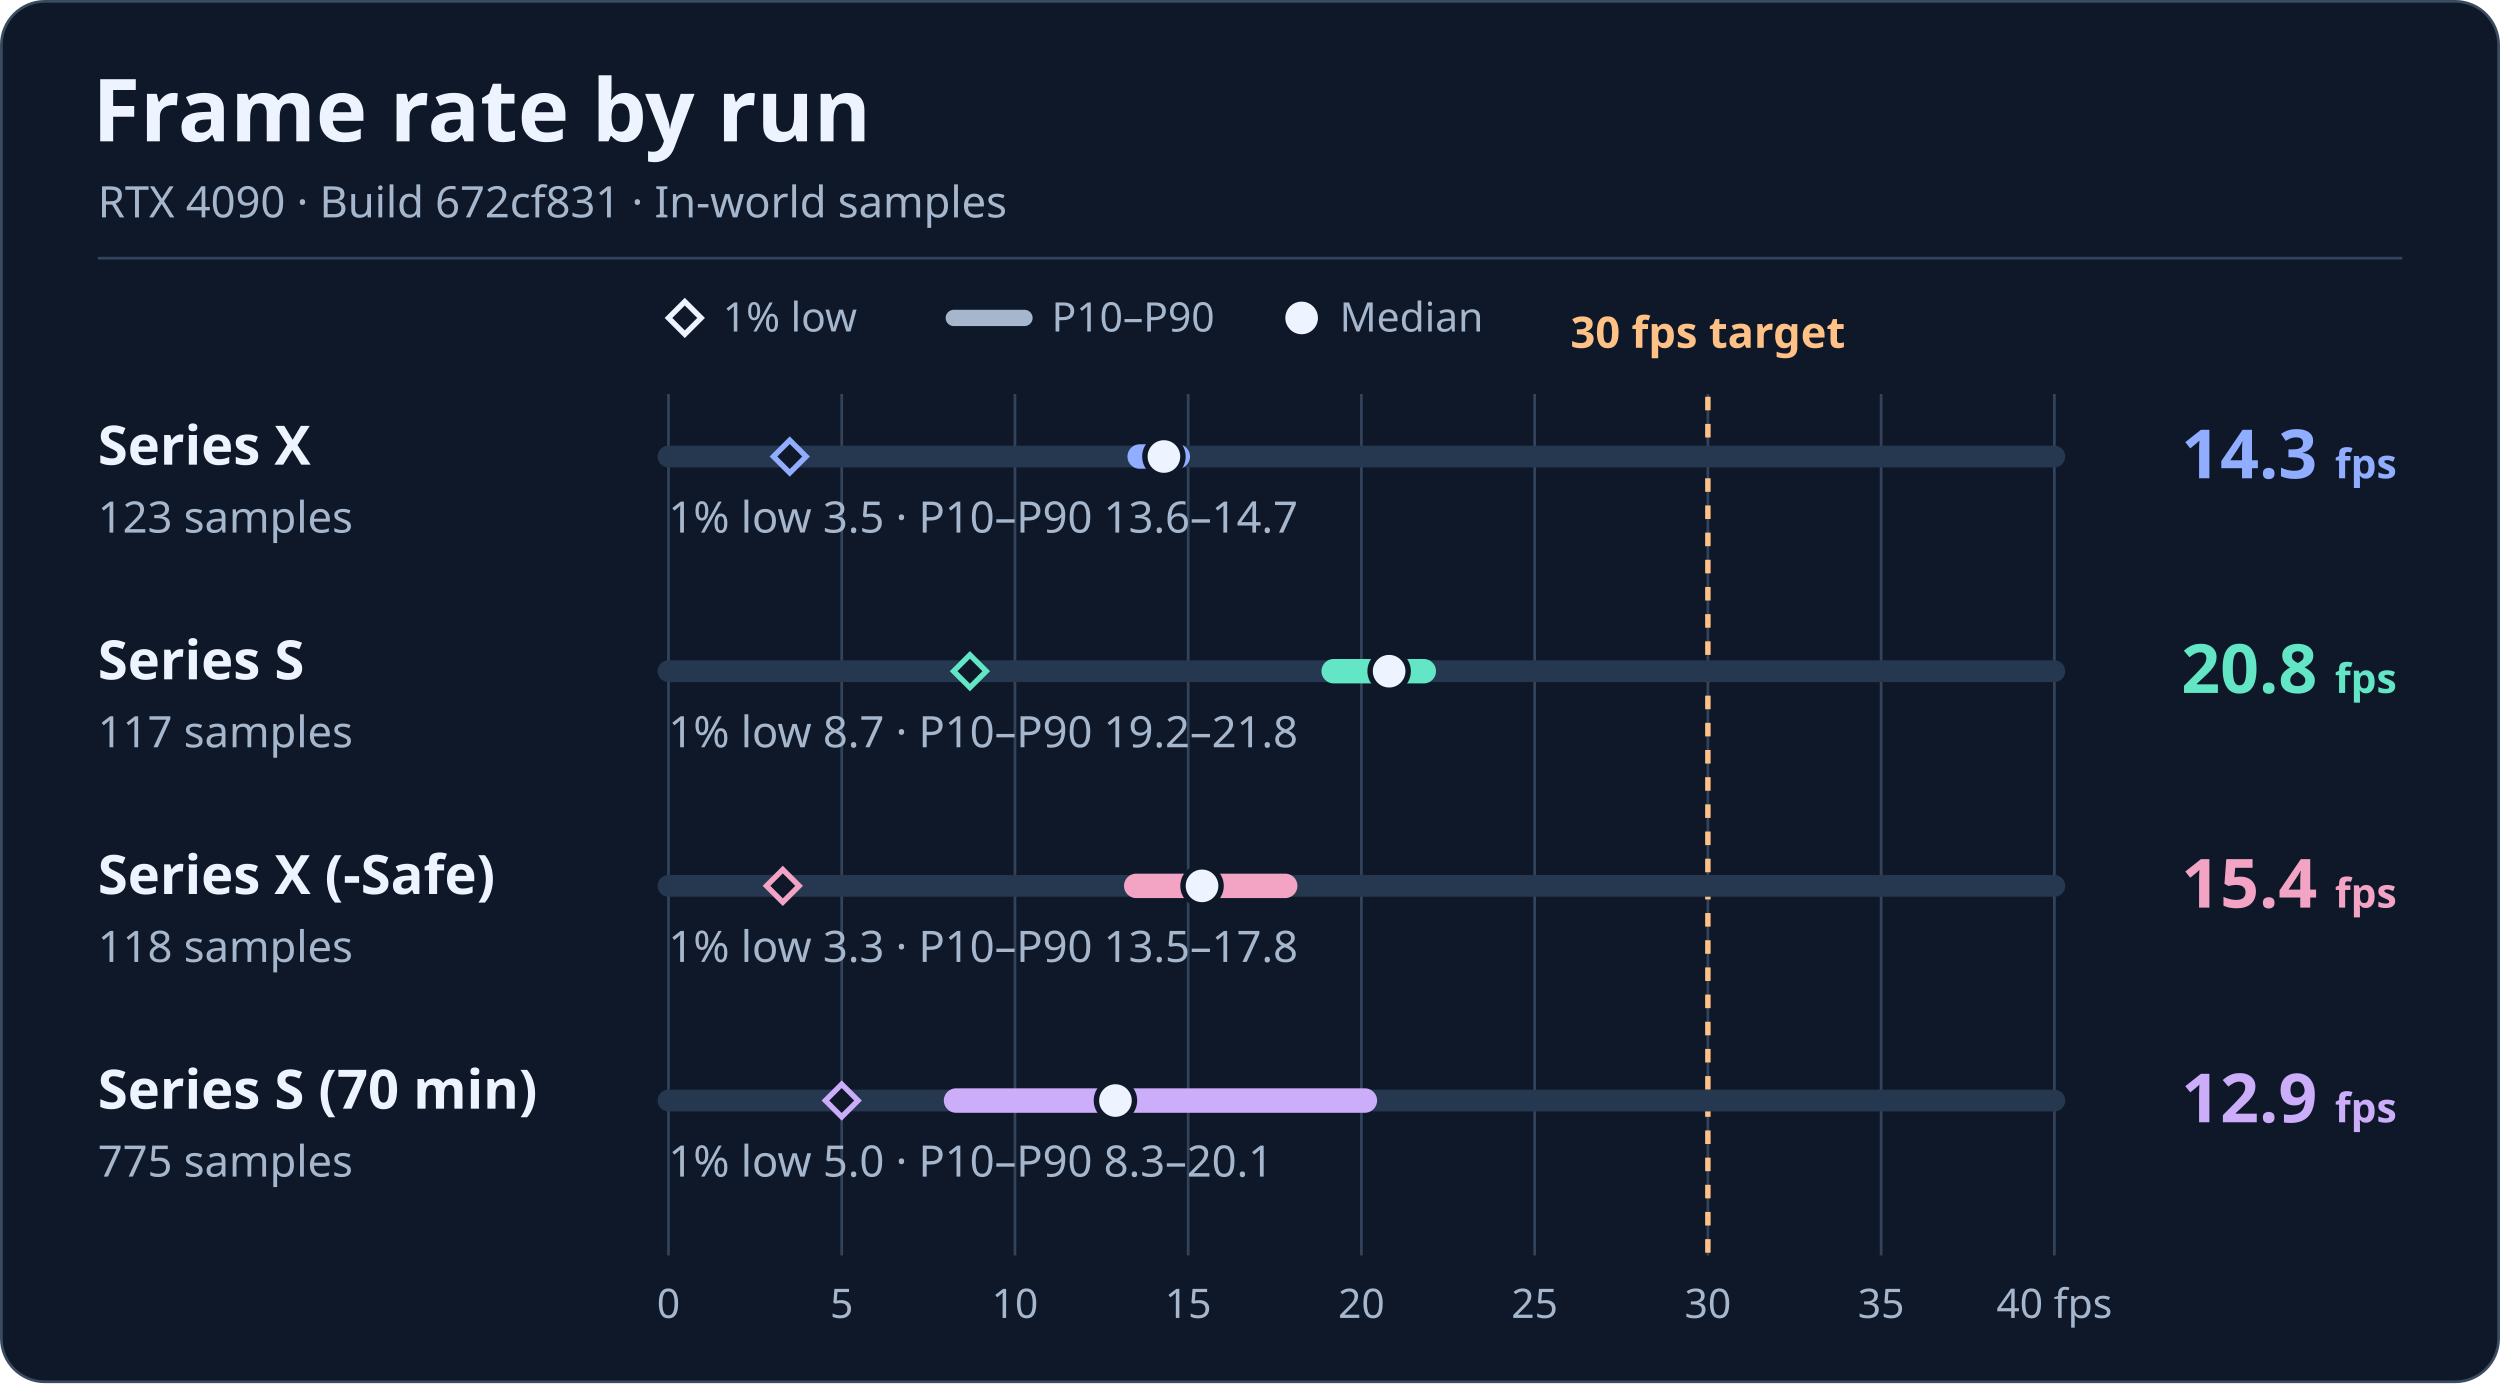
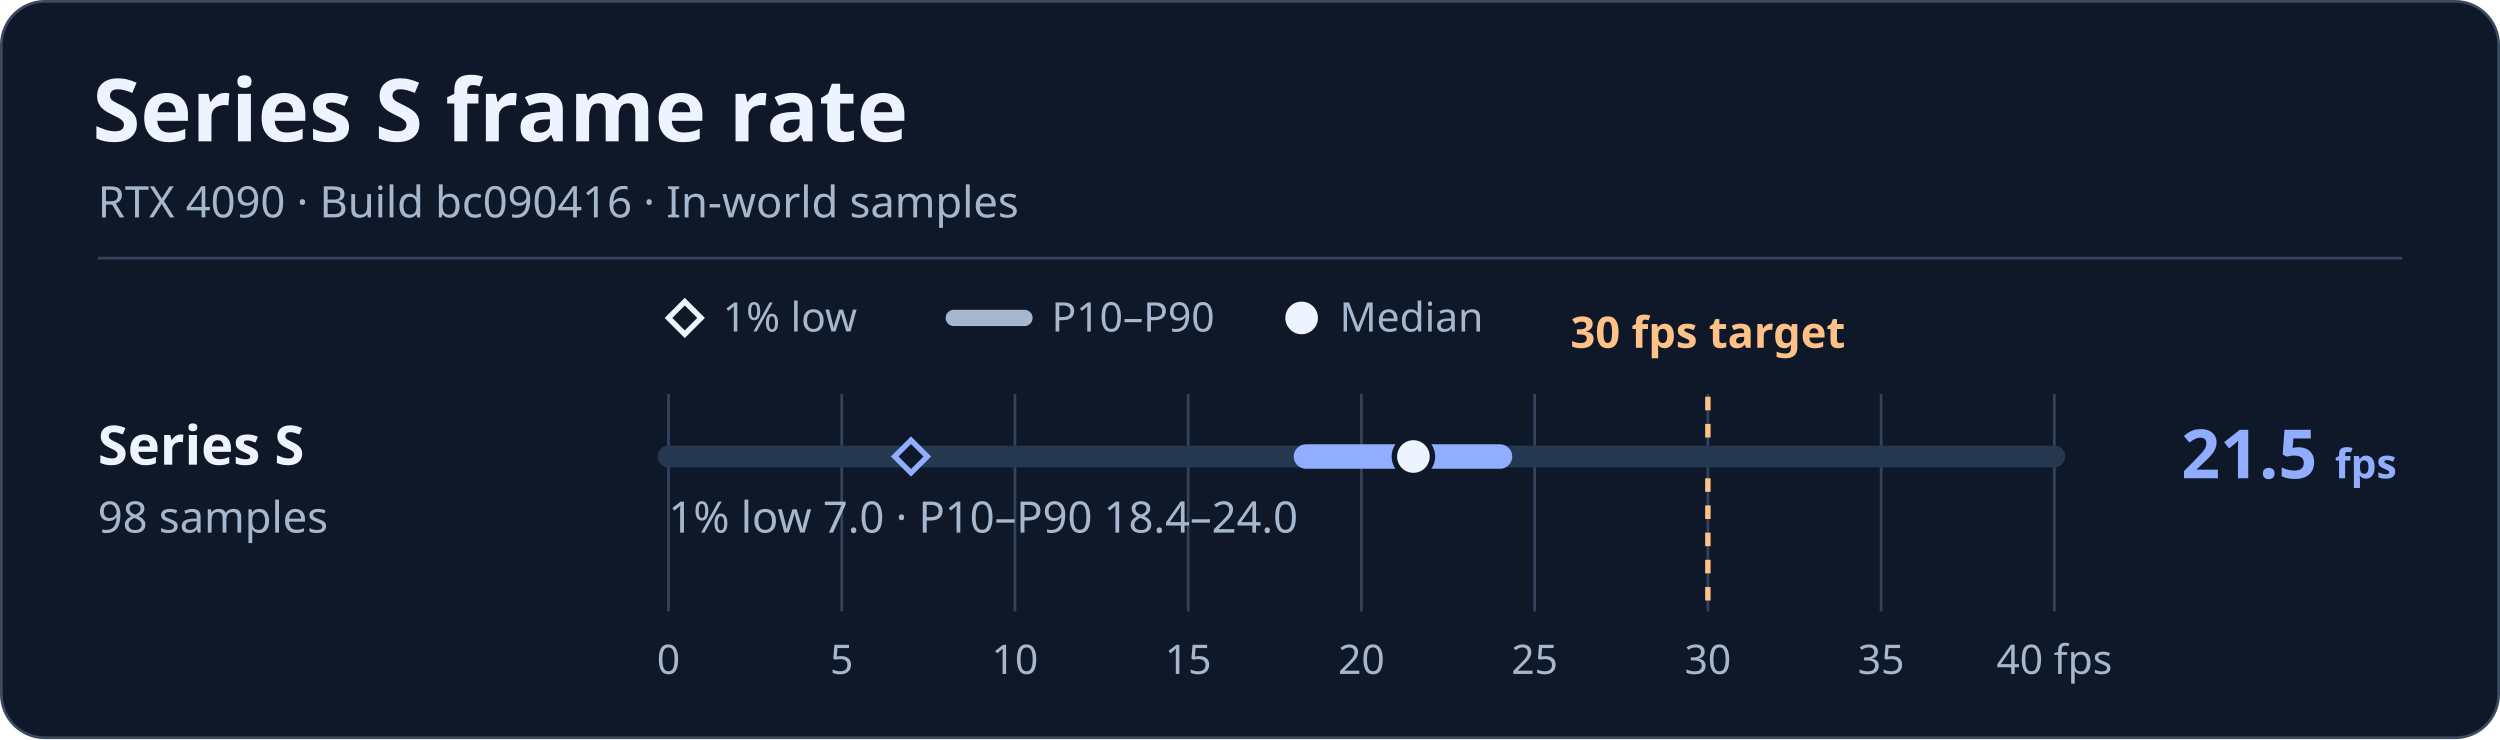
- <svg xmlns="http://www.w3.org/2000/svg" width="920" height="509" viewBox="0 0 920 509" role="img" aria-labelledby="title description">
+ <svg xmlns="http://www.w3.org/2000/svg" width="920" height="272" viewBox="0 0 920 272" role="img" aria-labelledby="title description">
  <style>
    text { font-family: system-ui, 'Segoe UI', sans-serif; font-variant-numeric: tabular-nums; }
    .muted { fill: #A6B7CD; font-size: 16px; }
    .tick { fill: #A6B7CD; font-size: 15px; }
    .grid { stroke: #32435B; stroke-width: 1; }
    .guide { stroke: #FFC186; stroke-width: 2; stroke-dasharray: 5 5; }
  </style>
-   <rect x=".5" y=".5" width="919" height="508" rx="16" fill="#0E1829" stroke="#3A4B60" />
-   <text x="34" y="52" fill="#EDF4FF" font-size="32" font-weight="730">Frame rate by run</text>
-   <text x="36" y="80" class="muted">RTX 4090 · Build 672cf831 · In-world samples</text>
+   <rect x=".5" y=".5" width="919" height="271" rx="16" fill="#0E1829" stroke="#3A4B60" />
+   <text x="34" y="52" fill="#EDF4FF" font-size="32" font-weight="730">Series S frame rate</text>
+   <text x="36" y="80" class="muted">RTX 4090 · Build bc090416 · In-world samples</text>
  <path d="M36 95H884" class="grid" />
  <path d="M252 111l6 6-6 6-6-6z" fill="#0E1829" stroke="#EDF4FF" stroke-width="2" />
  <text x="266" y="122" class="tick">1% low</text>
  <path d="M351 117h26" stroke="#A6B7CD" stroke-width="6" stroke-linecap="round" />
  <text x="387" y="122" class="tick">P10–P90</text>
  <circle cx="479" cy="117" r="6" fill="#EDF4FF" />
  <text x="493" y="122" class="tick">Median</text>
-   <path d="M246 145V462" class="grid" />
-   <text x="246" y="485" class="tick" text-anchor="middle">0</text>
-   <path d="M309.75 145V462" class="grid" />
-   <text x="309.75" y="485" class="tick" text-anchor="middle">5</text>
-   <path d="M373.5 145V462" class="grid" />
-   <text x="373.5" y="485" class="tick" text-anchor="middle">10</text>
-   <path d="M437.25 145V462" class="grid" />
-   <text x="437.25" y="485" class="tick" text-anchor="middle">15</text>
-   <path d="M501 145V462" class="grid" />
-   <text x="501" y="485" class="tick" text-anchor="middle">20</text>
-   <path d="M564.75 145V462" class="grid" />
-   <text x="564.75" y="485" class="tick" text-anchor="middle">25</text>
-   <path d="M628.5 145V462" class="grid" />
-   <text x="628.5" y="485" class="tick" text-anchor="middle">30</text>
-   <path d="M692.25 145V462" class="grid" />
-   <text x="692.25" y="485" class="tick" text-anchor="middle">35</text>
-   <path d="M756 145V462" class="grid" />
-   <text x="756" y="485" class="tick" text-anchor="middle">40 fps</text>
-   <path d="M628.5 146V462" class="guide" />
+   <path d="M246 145V225" class="grid" />
+   <text x="246" y="248" class="tick" text-anchor="middle">0</text>
+   <path d="M309.75 145V225" class="grid" />
+   <text x="309.75" y="248" class="tick" text-anchor="middle">5</text>
+   <path d="M373.5 145V225" class="grid" />
+   <text x="373.5" y="248" class="tick" text-anchor="middle">10</text>
+   <path d="M437.25 145V225" class="grid" />
+   <text x="437.25" y="248" class="tick" text-anchor="middle">15</text>
+   <path d="M501 145V225" class="grid" />
+   <text x="501" y="248" class="tick" text-anchor="middle">20</text>
+   <path d="M564.75 145V225" class="grid" />
+   <text x="564.75" y="248" class="tick" text-anchor="middle">25</text>
+   <path d="M628.5 145V225" class="grid" />
+   <text x="628.5" y="248" class="tick" text-anchor="middle">30</text>
+   <path d="M692.25 145V225" class="grid" />
+   <text x="692.25" y="248" class="tick" text-anchor="middle">35</text>
+   <path d="M756 145V225" class="grid" />
+   <text x="756" y="248" class="tick" text-anchor="middle">40 fps</text>
+   <path d="M628.5 146V225" class="guide" />
  <text x="628.5" y="128" fill="#FFC186" font-size="16" font-weight="650" text-anchor="middle">30 fps target</text>
-   <text x="36" y="171" fill="#EDF4FF" font-size="20" font-weight="690">Series X</text>
-   <text x="36" y="196" class="muted">123 samples</text>
+   <text x="36" y="171" fill="#EDF4FF" font-size="20" font-weight="690">Series S</text>
+   <text x="36" y="196" class="muted">98 samples</text>
  <path d="M246 168H756" stroke="#26384F" stroke-width="8" stroke-linecap="round" />
-   <path d="M419.4 168H433.43" stroke="#91ADFF" stroke-width="9" stroke-linecap="round" />
-   <path d="M290.63 162l6 6-6 6-6-6z" fill="#0E1829" stroke="#91ADFF" stroke-width="2" />
-   <circle cx="428.32" cy="168" r="7" fill="#EDF4FF" stroke="#0E1829" stroke-width="2" />
-   <text x="246" y="196" class="muted">1% low 3.5 · P10–P90 13.6–14.7</text>
-   <text x="882" y="176" fill="#91ADFF" text-anchor="end" font-size="25" font-weight="720">14.3 <tspan font-size="15">fps</tspan>
-   </text>
-   <text x="36" y="250" fill="#EDF4FF" font-size="20" font-weight="690">Series S</text>
-   <text x="36" y="275" class="muted">117 samples</text>
-   <path d="M246 247H756" stroke="#26384F" stroke-width="8" stroke-linecap="round" />
-   <path d="M490.8 247H523.95" stroke="#63E6C5" stroke-width="9" stroke-linecap="round" />
-   <path d="M356.93 241l6 6-6 6-6-6z" fill="#0E1829" stroke="#63E6C5" stroke-width="2" />
-   <circle cx="511.2" cy="247" r="7" fill="#EDF4FF" stroke="#0E1829" stroke-width="2" />
-   <text x="246" y="275" class="muted">1% low 8.7 · P10–P90 19.2–21.8</text>
-   <text x="882" y="255" fill="#63E6C5" text-anchor="end" font-size="25" font-weight="720">20.8 <tspan font-size="15">fps</tspan>
-   </text>
-   <text x="36" y="329" fill="#EDF4FF" font-size="20" font-weight="690">Series X (-Safe)</text>
-   <text x="36" y="354" class="muted">118 samples</text>
-   <path d="M246 326H756" stroke="#26384F" stroke-width="8" stroke-linecap="round" />
-   <path d="M418.13 326H472.95" stroke="#F3A4C5" stroke-width="9" stroke-linecap="round" />
-   <path d="M288.07 320l6 6-6 6-6-6z" fill="#0E1829" stroke="#F3A4C5" stroke-width="2" />
-   <circle cx="442.35" cy="326" r="7" fill="#EDF4FF" stroke="#0E1829" stroke-width="2" />
-   <text x="246" y="354" class="muted">1% low 3.3 · P10–P90 13.5–17.8</text>
-   <text x="882" y="334" fill="#F3A4C5" text-anchor="end" font-size="25" font-weight="720">15.4 <tspan font-size="15">fps</tspan>
-   </text>
-   <text x="36" y="408" fill="#EDF4FF" font-size="20" font-weight="690">Series S (70 min)</text>
-   <text x="36" y="433" class="muted">775 samples</text>
-   <path d="M246 405H756" stroke="#26384F" stroke-width="8" stroke-linecap="round" />
-   <path d="M351.82 405H502.27" stroke="#CCADF9" stroke-width="9" stroke-linecap="round" />
-   <path d="M309.75 399l6 6-6 6-6-6z" fill="#0E1829" stroke="#CCADF9" stroke-width="2" />
-   <circle cx="410.48" cy="405" r="7" fill="#EDF4FF" stroke="#0E1829" stroke-width="2" />
-   <text x="246" y="433" class="muted">1% low 5.0 · P10–P90 8.3–20.1</text>
-   <text x="882" y="413" fill="#CCADF9" text-anchor="end" font-size="25" font-weight="720">12.9 <tspan font-size="15">fps</tspan>
+   <path d="M480.6 168H552" stroke="#91ADFF" stroke-width="9" stroke-linecap="round" />
+   <path d="M335.25 162l6 6-6 6-6-6z" fill="#0E1829" stroke="#91ADFF" stroke-width="2" />
+   <circle cx="520.13" cy="168" r="7" fill="#EDF4FF" stroke="#0E1829" stroke-width="2" />
+   <text x="246" y="196" class="muted">1% low 7.0 · P10–P90 18.4–24.0</text>
+   <text x="882" y="176" fill="#91ADFF" text-anchor="end" font-size="25" font-weight="720">21.5 <tspan font-size="15">fps</tspan>
  </text>
</svg>
